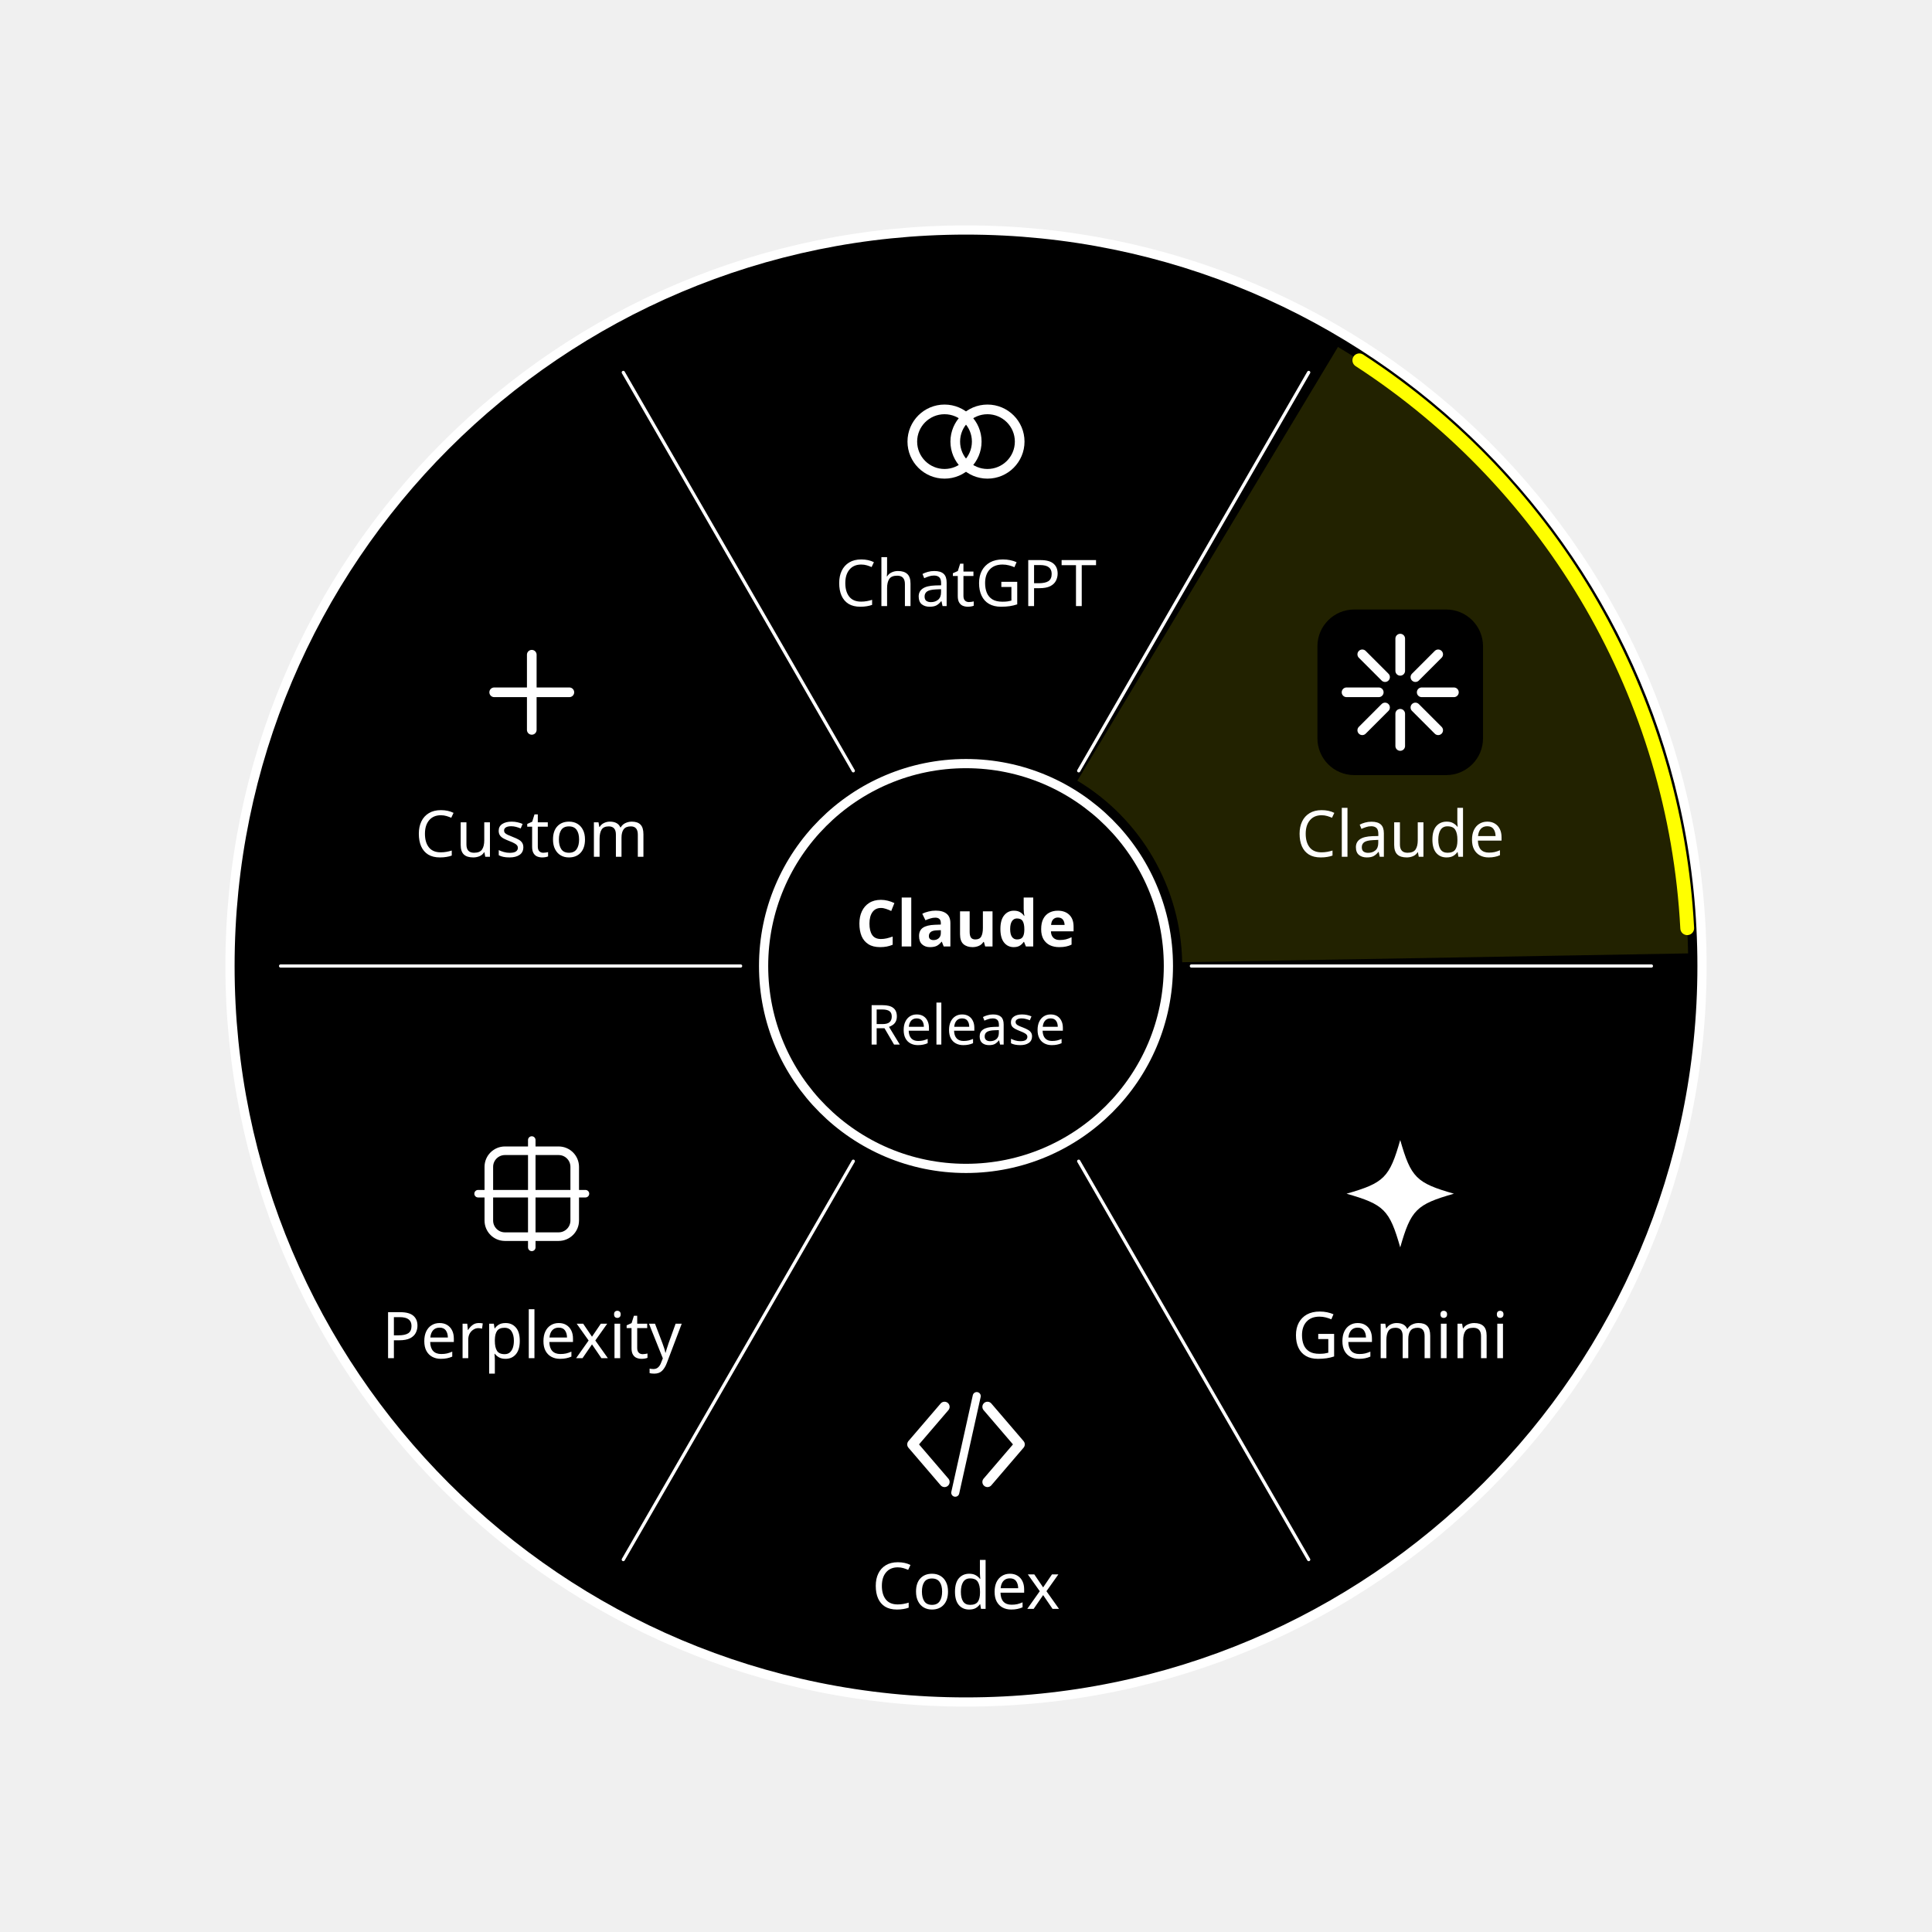
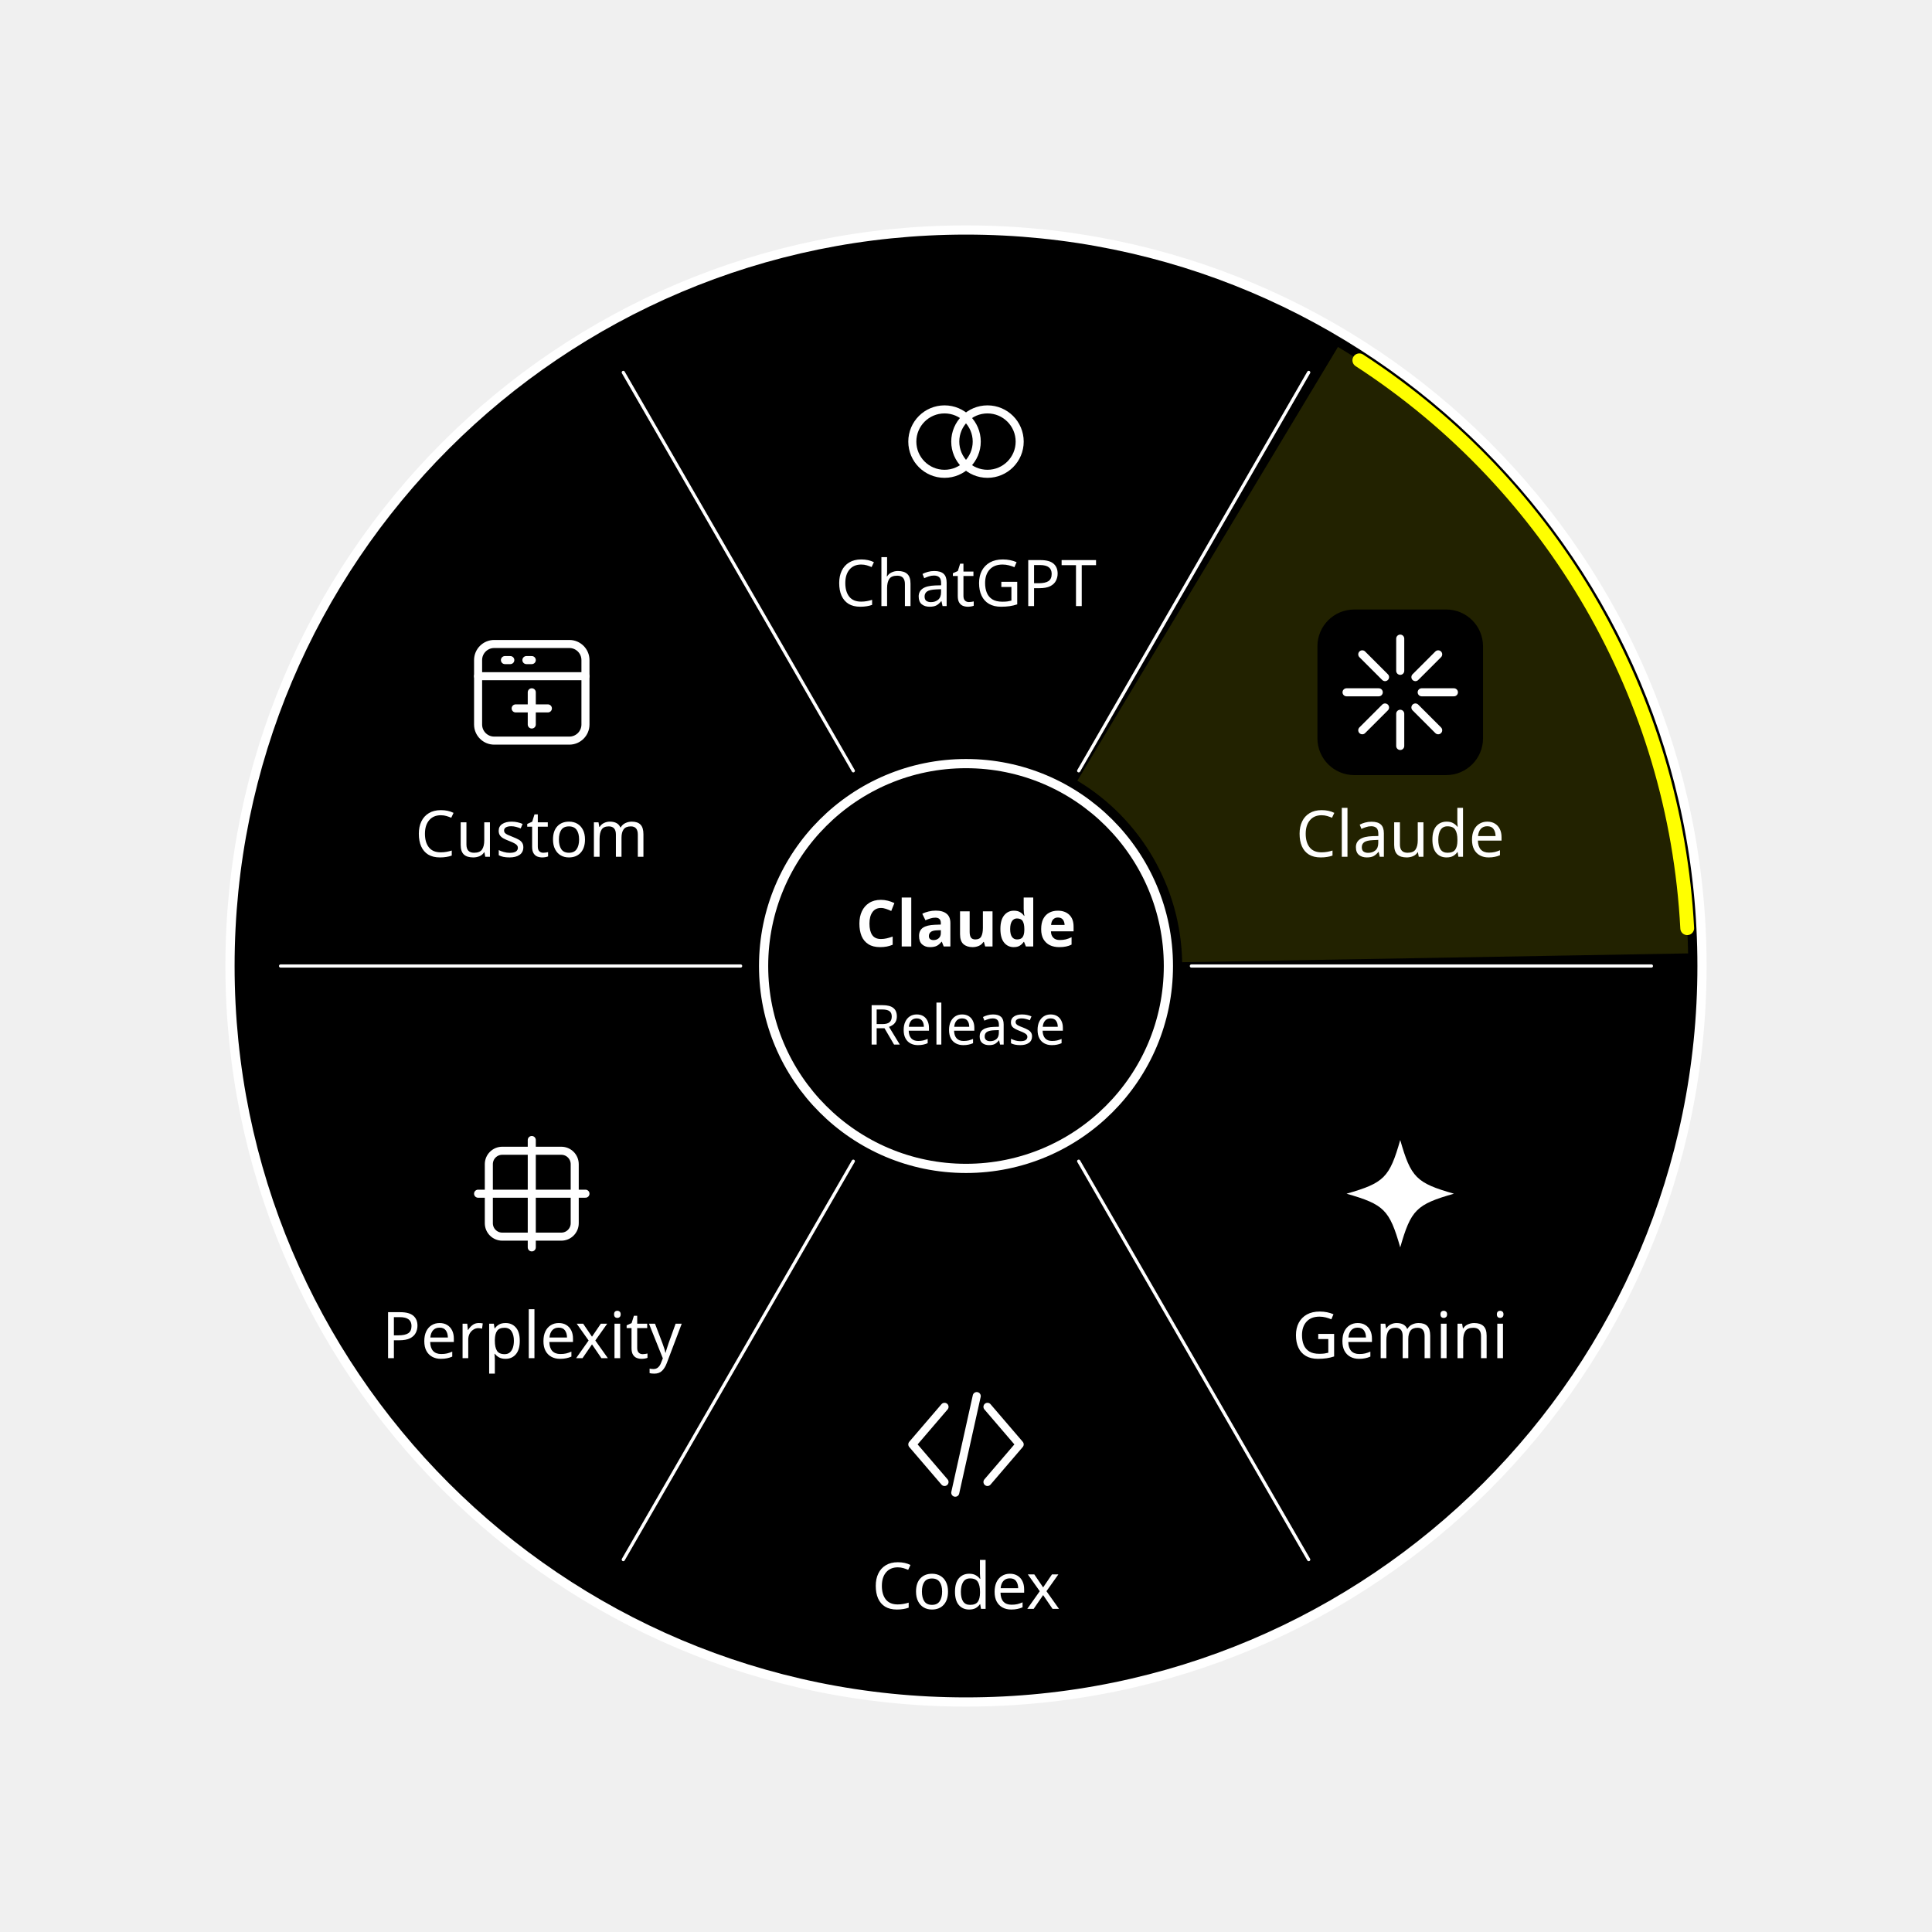
<svg xmlns="http://www.w3.org/2000/svg" width="420" height="420" viewBox="0 0 420 420" role="img">
  <g transform="translate(210 210) scale(1)">
    <circle cx="0" cy="0" r="160" fill="#000000" stroke="#FFFFFF" stroke-width="2" stroke-linejoin="round" stroke-linecap="round" opacity="1" />
    <path d="M80.861 -134.575 C127.266 -106.693 156.031 -56.869 156.976 -2.74 L46.993 -0.82 C46.71 -17.024 38.099 -31.94 24.207 -40.287 Z" fill="#222200" stroke="none" stroke-width="1" stroke-linejoin="round" stroke-linecap="round" opacity="1" />
    <path d="M85.508 -131.671 C127.657 -104.3 154.155 -58.404 156.785 -8.217" fill="none" stroke="#FFFF00" stroke-width="3" stroke-linejoin="round" stroke-linecap="round" opacity="1" />
    <path d="M-24.5 -42.435 L-74.5 -129.038" fill="none" stroke="#FFFFFF" stroke-width="0.7" stroke-linejoin="round" stroke-linecap="round" opacity="1" />
    <rect x="-18" y="-132" width="36" height="36" rx="8" fill="#000000" stroke="none" stroke-width="1" stroke-linejoin="round" stroke-linecap="round" opacity="1" />
    <g transform="translate(0 -114) scale(1.167)">
-       <circle cx="-4" cy="0" r="6" fill="none" stroke="#FFFFFF" stroke-width="1.8" stroke-linejoin="round" stroke-linecap="round" opacity="1" />
-       <circle cx="4" cy="0" r="6" fill="none" stroke="#FFFFFF" stroke-width="1.8" stroke-linejoin="round" stroke-linecap="round" opacity="1" />
+       <circle cx="-4" cy="0" r="6" fill="none" stroke="#FFFFFF" stroke-width="1.5" stroke-linejoin="round" stroke-linecap="round" opacity="1" />
+       <circle cx="4" cy="0" r="6" fill="none" stroke="#FFFFFF" stroke-width="1.5" stroke-linejoin="round" stroke-linecap="round" opacity="1" />
    </g>
    <text x="0" y="-78.24" fill="#FFFFFF" font-family="Segoe UI Variable,Segoe UI,Microsoft YaHei,sans-serif" font-size="14" font-weight="400" text-anchor="middle">ChatGPT</text>
    <path d="M24.5 -42.435 L74.5 -129.038" fill="none" stroke="#FFFFFF" stroke-width="0.7" stroke-linejoin="round" stroke-linecap="round" opacity="1" />
    <rect x="76.397" y="-77.5" width="36" height="36" rx="8" fill="#000000" stroke="none" stroke-width="1" stroke-linejoin="round" stroke-linecap="round" opacity="1" />
    <g transform="translate(94.397 -59.5) scale(1.167)">
-       <path d="M4 0 L10 0" fill="none" stroke="#FFFFFF" stroke-width="1.8" stroke-linejoin="round" stroke-linecap="round" opacity="1" />
-       <path d="M2.828 2.828 L7.071 7.071" fill="none" stroke="#FFFFFF" stroke-width="1.8" stroke-linejoin="round" stroke-linecap="round" opacity="1" />
-       <path d="M0 4 L0 10" fill="none" stroke="#FFFFFF" stroke-width="1.8" stroke-linejoin="round" stroke-linecap="round" opacity="1" />
-       <path d="M-2.828 2.828 L-7.071 7.071" fill="none" stroke="#FFFFFF" stroke-width="1.8" stroke-linejoin="round" stroke-linecap="round" opacity="1" />
-       <path d="M-4 0 L-10 0" fill="none" stroke="#FFFFFF" stroke-width="1.8" stroke-linejoin="round" stroke-linecap="round" opacity="1" />
-       <path d="M-2.828 -2.828 L-7.071 -7.071" fill="none" stroke="#FFFFFF" stroke-width="1.8" stroke-linejoin="round" stroke-linecap="round" opacity="1" />
-       <path d="M-0 -4 L-0 -10" fill="none" stroke="#FFFFFF" stroke-width="1.8" stroke-linejoin="round" stroke-linecap="round" opacity="1" />
-       <path d="M2.828 -2.828 L7.071 -7.071" fill="none" stroke="#FFFFFF" stroke-width="1.8" stroke-linejoin="round" stroke-linecap="round" opacity="1" />
+       <path d="M4 0 L10 0" fill="none" stroke="#FFFFFF" stroke-width="1.5" stroke-linejoin="round" stroke-linecap="round" opacity="1" />
+       <path d="M2.828 2.828 L7.071 7.071" fill="none" stroke="#FFFFFF" stroke-width="1.5" stroke-linejoin="round" stroke-linecap="round" opacity="1" />
+       <path d="M0 4 L0 10" fill="none" stroke="#FFFFFF" stroke-width="1.5" stroke-linejoin="round" stroke-linecap="round" opacity="1" />
+       <path d="M-2.828 2.828 L-7.071 7.071" fill="none" stroke="#FFFFFF" stroke-width="1.5" stroke-linejoin="round" stroke-linecap="round" opacity="1" />
+       <path d="M-4 0 L-10 0" fill="none" stroke="#FFFFFF" stroke-width="1.5" stroke-linejoin="round" stroke-linecap="round" opacity="1" />
+       <path d="M-2.828 -2.828 L-7.071 -7.071" fill="none" stroke="#FFFFFF" stroke-width="1.5" stroke-linejoin="round" stroke-linecap="round" opacity="1" />
+       <path d="M-0 -4 L-0 -10" fill="none" stroke="#FFFFFF" stroke-width="1.5" stroke-linejoin="round" stroke-linecap="round" opacity="1" />
+       <path d="M2.828 -2.828 L7.071 -7.071" fill="none" stroke="#FFFFFF" stroke-width="1.5" stroke-linejoin="round" stroke-linecap="round" opacity="1" />
    </g>
    <text x="94.397" y="-23.74" fill="#FFFFFF" font-family="Segoe UI Variable,Segoe UI,Microsoft YaHei,sans-serif" font-size="14" font-weight="400" text-anchor="middle">Claude</text>
    <path d="M49 0 L149 0" fill="none" stroke="#FFFFFF" stroke-width="0.7" stroke-linejoin="round" stroke-linecap="round" opacity="1" />
    <rect x="76.397" y="31.5" width="36" height="36" rx="8" fill="#000000" stroke="none" stroke-width="1" stroke-linejoin="round" stroke-linecap="round" opacity="1" />
    <g transform="translate(94.397 49.5) scale(1.167)">
      <path d="M0 -10 C2 -3 3 -2 10 0 C3 2 2 3 0 10 C-2 3 -3 2 -10 0 C-3 -2 -2 -3 0 -10 Z" fill="#FFFFFF" stroke="none" stroke-width="1" stroke-linejoin="round" stroke-linecap="round" opacity="1" />
    </g>
    <text x="94.397" y="85.26" fill="#FFFFFF" font-family="Segoe UI Variable,Segoe UI,Microsoft YaHei,sans-serif" font-size="14" font-weight="400" text-anchor="middle">Gemini</text>
    <path d="M24.5 42.435 L74.5 129.038" fill="none" stroke="#FFFFFF" stroke-width="0.7" stroke-linejoin="round" stroke-linecap="round" opacity="1" />
    <rect x="-18" y="86" width="36" height="36" rx="8" fill="#000000" stroke="none" stroke-width="1" stroke-linejoin="round" stroke-linecap="round" opacity="1" />
    <g transform="translate(0 104) scale(1.167)">
-       <path d="M-4 -7 L-10 0 L-4 7" fill="none" stroke="#FFFFFF" stroke-width="1.9" stroke-linejoin="round" stroke-linecap="round" opacity="1" />
-       <path d="M4 -7 L10 0 L4 7" fill="none" stroke="#FFFFFF" stroke-width="1.9" stroke-linejoin="round" stroke-linecap="round" opacity="1" />
+       <path d="M-4 -7 L-10 0 L-4 7" fill="none" stroke="#FFFFFF" stroke-width="1.5" stroke-linejoin="round" stroke-linecap="round" opacity="1" />
+       <path d="M4 -7 L10 0 L4 7" fill="none" stroke="#FFFFFF" stroke-width="1.5" stroke-linejoin="round" stroke-linecap="round" opacity="1" />
      <path d="M2 -9 L-2 9" fill="none" stroke="#FFFFFF" stroke-width="1.5" stroke-linejoin="round" stroke-linecap="round" opacity="1" />
    </g>
    <text x="0" y="139.76" fill="#FFFFFF" font-family="Segoe UI Variable,Segoe UI,Microsoft YaHei,sans-serif" font-size="14" font-weight="400" text-anchor="middle">Codex</text>
    <path d="M-24.5 42.435 L-74.5 129.038" fill="none" stroke="#FFFFFF" stroke-width="0.7" stroke-linejoin="round" stroke-linecap="round" opacity="1" />
    <rect x="-112.397" y="31.5" width="36" height="36" rx="8" fill="#000000" stroke="none" stroke-width="1" stroke-linejoin="round" stroke-linecap="round" opacity="1" />
    <g transform="translate(-94.397 49.5) scale(1.167)">
-       <rect x="-8" y="-8" width="16" height="16" rx="3" fill="none" stroke="#FFFFFF" stroke-width="1.6" stroke-linejoin="round" stroke-linecap="round" opacity="1" />
-       <path d="M0 -10 L0 10" fill="none" stroke="#FFFFFF" stroke-width="1.4" stroke-linejoin="round" stroke-linecap="round" opacity="1" />
-       <path d="M-10 0 L10 0" fill="none" stroke="#FFFFFF" stroke-width="1.4" stroke-linejoin="round" stroke-linecap="round" opacity="1" />
+       <rect x="-8" y="-8" width="16" height="16" rx="2.5" fill="none" stroke="#FFFFFF" stroke-width="1.5" stroke-linejoin="round" stroke-linecap="round" opacity="1" />
+       <path d="M0 -10 L0 10" fill="none" stroke="#FFFFFF" stroke-width="1.5" stroke-linejoin="round" stroke-linecap="round" opacity="1" />
+       <path d="M-10 0 L10 0" fill="none" stroke="#FFFFFF" stroke-width="1.5" stroke-linejoin="round" stroke-linecap="round" opacity="1" />
    </g>
    <text x="-94.397" y="85.26" fill="#FFFFFF" font-family="Segoe UI Variable,Segoe UI,Microsoft YaHei,sans-serif" font-size="14" font-weight="400" text-anchor="middle">Perplexity</text>
    <path d="M-49 0 L-149 0" fill="none" stroke="#FFFFFF" stroke-width="0.7" stroke-linejoin="round" stroke-linecap="round" opacity="1" />
    <rect x="-112.397" y="-77.5" width="36" height="36" rx="8" fill="#000000" stroke="none" stroke-width="1" stroke-linejoin="round" stroke-linecap="round" opacity="1" />
    <g transform="translate(-94.397 -59.5) scale(1.167)">
-       <path d="M-7 0 L7 0" fill="none" stroke="#FFFFFF" stroke-width="1.8" stroke-linejoin="round" stroke-linecap="round" opacity="1" />
-       <path d="M0 -7 L0 7" fill="none" stroke="#FFFFFF" stroke-width="1.8" stroke-linejoin="round" stroke-linecap="round" opacity="1" />
+       <rect x="-10" y="-9" width="20" height="18" rx="3" fill="none" stroke="#FFFFFF" stroke-width="1.5" stroke-linejoin="round" stroke-linecap="round" opacity="1" />
+       <path d="M-10 -3 L10 -3" fill="none" stroke="#FFFFFF" stroke-width="1.5" stroke-linejoin="round" stroke-linecap="round" opacity="1" />
+       <path d="M-5 -6 L-4 -6" fill="none" stroke="#FFFFFF" stroke-width="1.5" stroke-linejoin="round" stroke-linecap="round" opacity="1" />
+       <path d="M-1 -6 L0 -6" fill="none" stroke="#FFFFFF" stroke-width="1.5" stroke-linejoin="round" stroke-linecap="round" opacity="1" />
+       <path d="M-3 3 L3 3" fill="none" stroke="#FFFFFF" stroke-width="1.5" stroke-linejoin="round" stroke-linecap="round" opacity="1" />
+       <path d="M0 0 L0 6" fill="none" stroke="#FFFFFF" stroke-width="1.5" stroke-linejoin="round" stroke-linecap="round" opacity="1" />
    </g>
    <text x="-94.397" y="-23.74" fill="#FFFFFF" font-family="Segoe UI Variable,Segoe UI,Microsoft YaHei,sans-serif" font-size="14" font-weight="400" text-anchor="middle">Custom</text>
    <circle cx="0" cy="0" r="44" fill="#000000" stroke="#FFFFFF" stroke-width="2" stroke-linejoin="round" stroke-linecap="round" opacity="1" />
    <text x="0" y="-4.24" fill="#FFFFFF" font-family="Segoe UI Variable,Segoe UI,Microsoft YaHei,sans-serif" font-size="14" font-weight="600" text-anchor="middle">Claude</text>
    <text x="0" y="17.08" fill="#FFFFFF" font-family="Segoe UI Variable,Segoe UI,Microsoft YaHei,sans-serif" font-size="12" font-weight="400" text-anchor="middle">Release</text>
  </g>
</svg>
